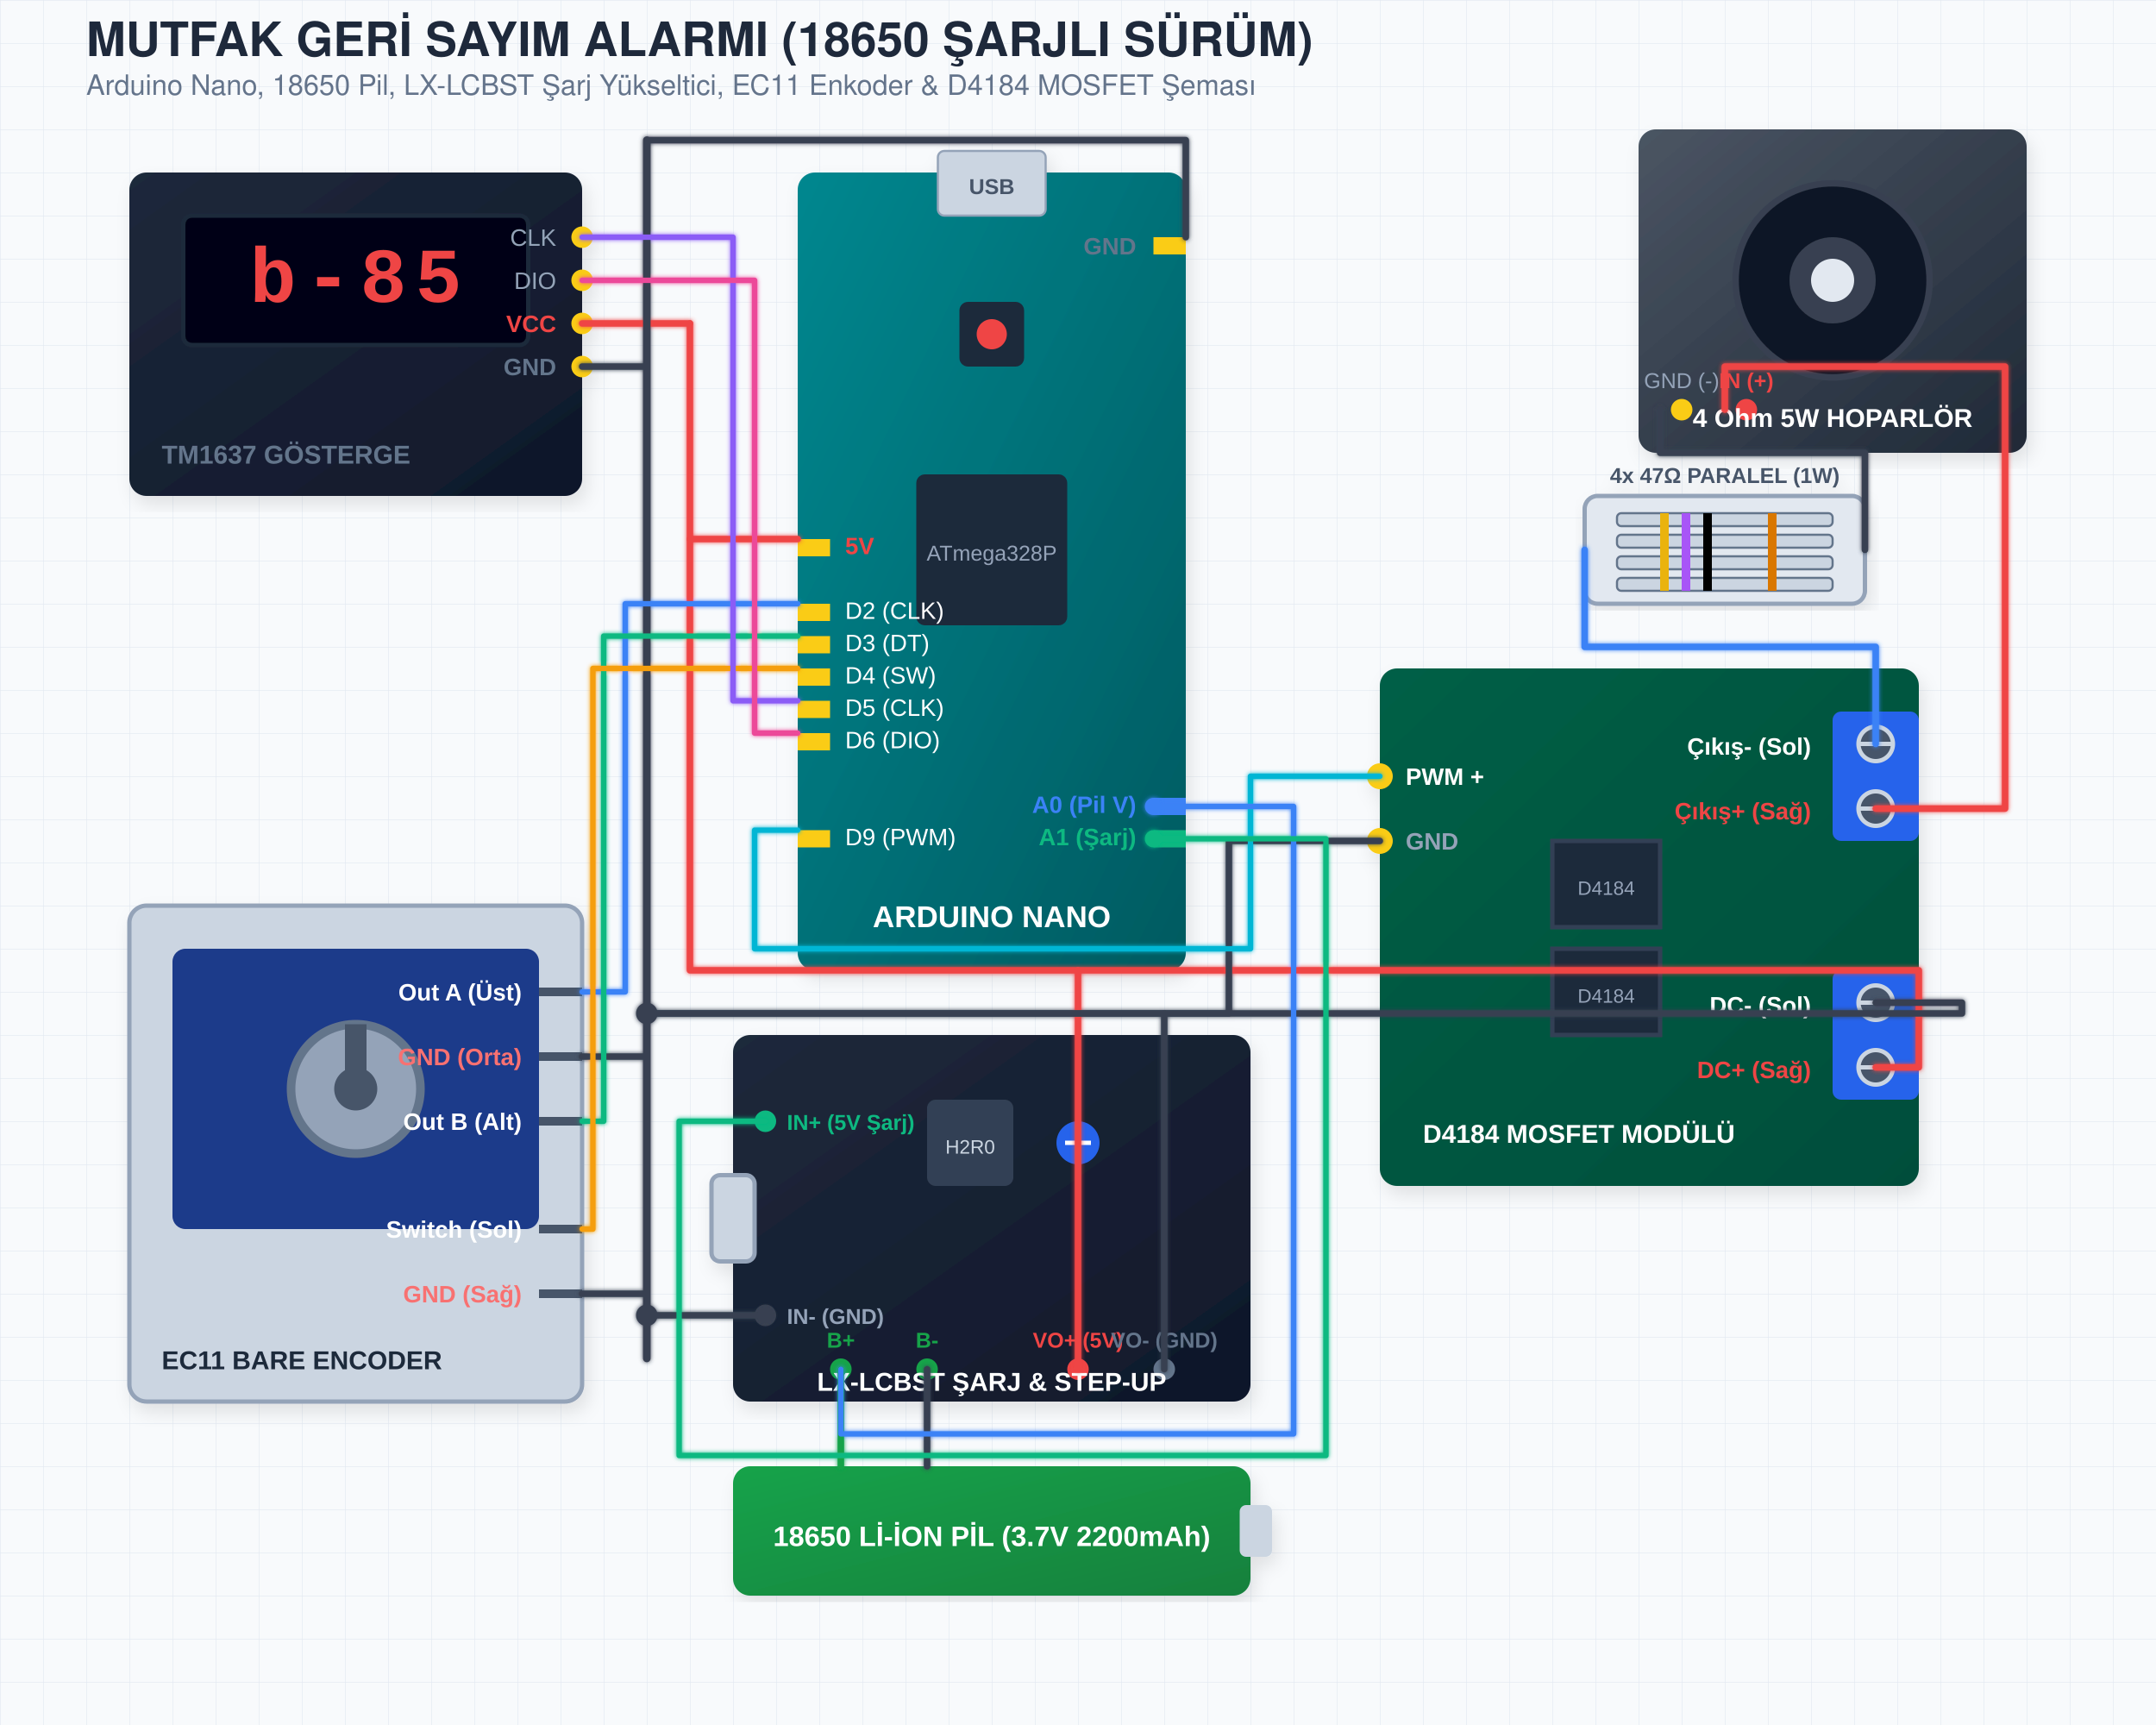
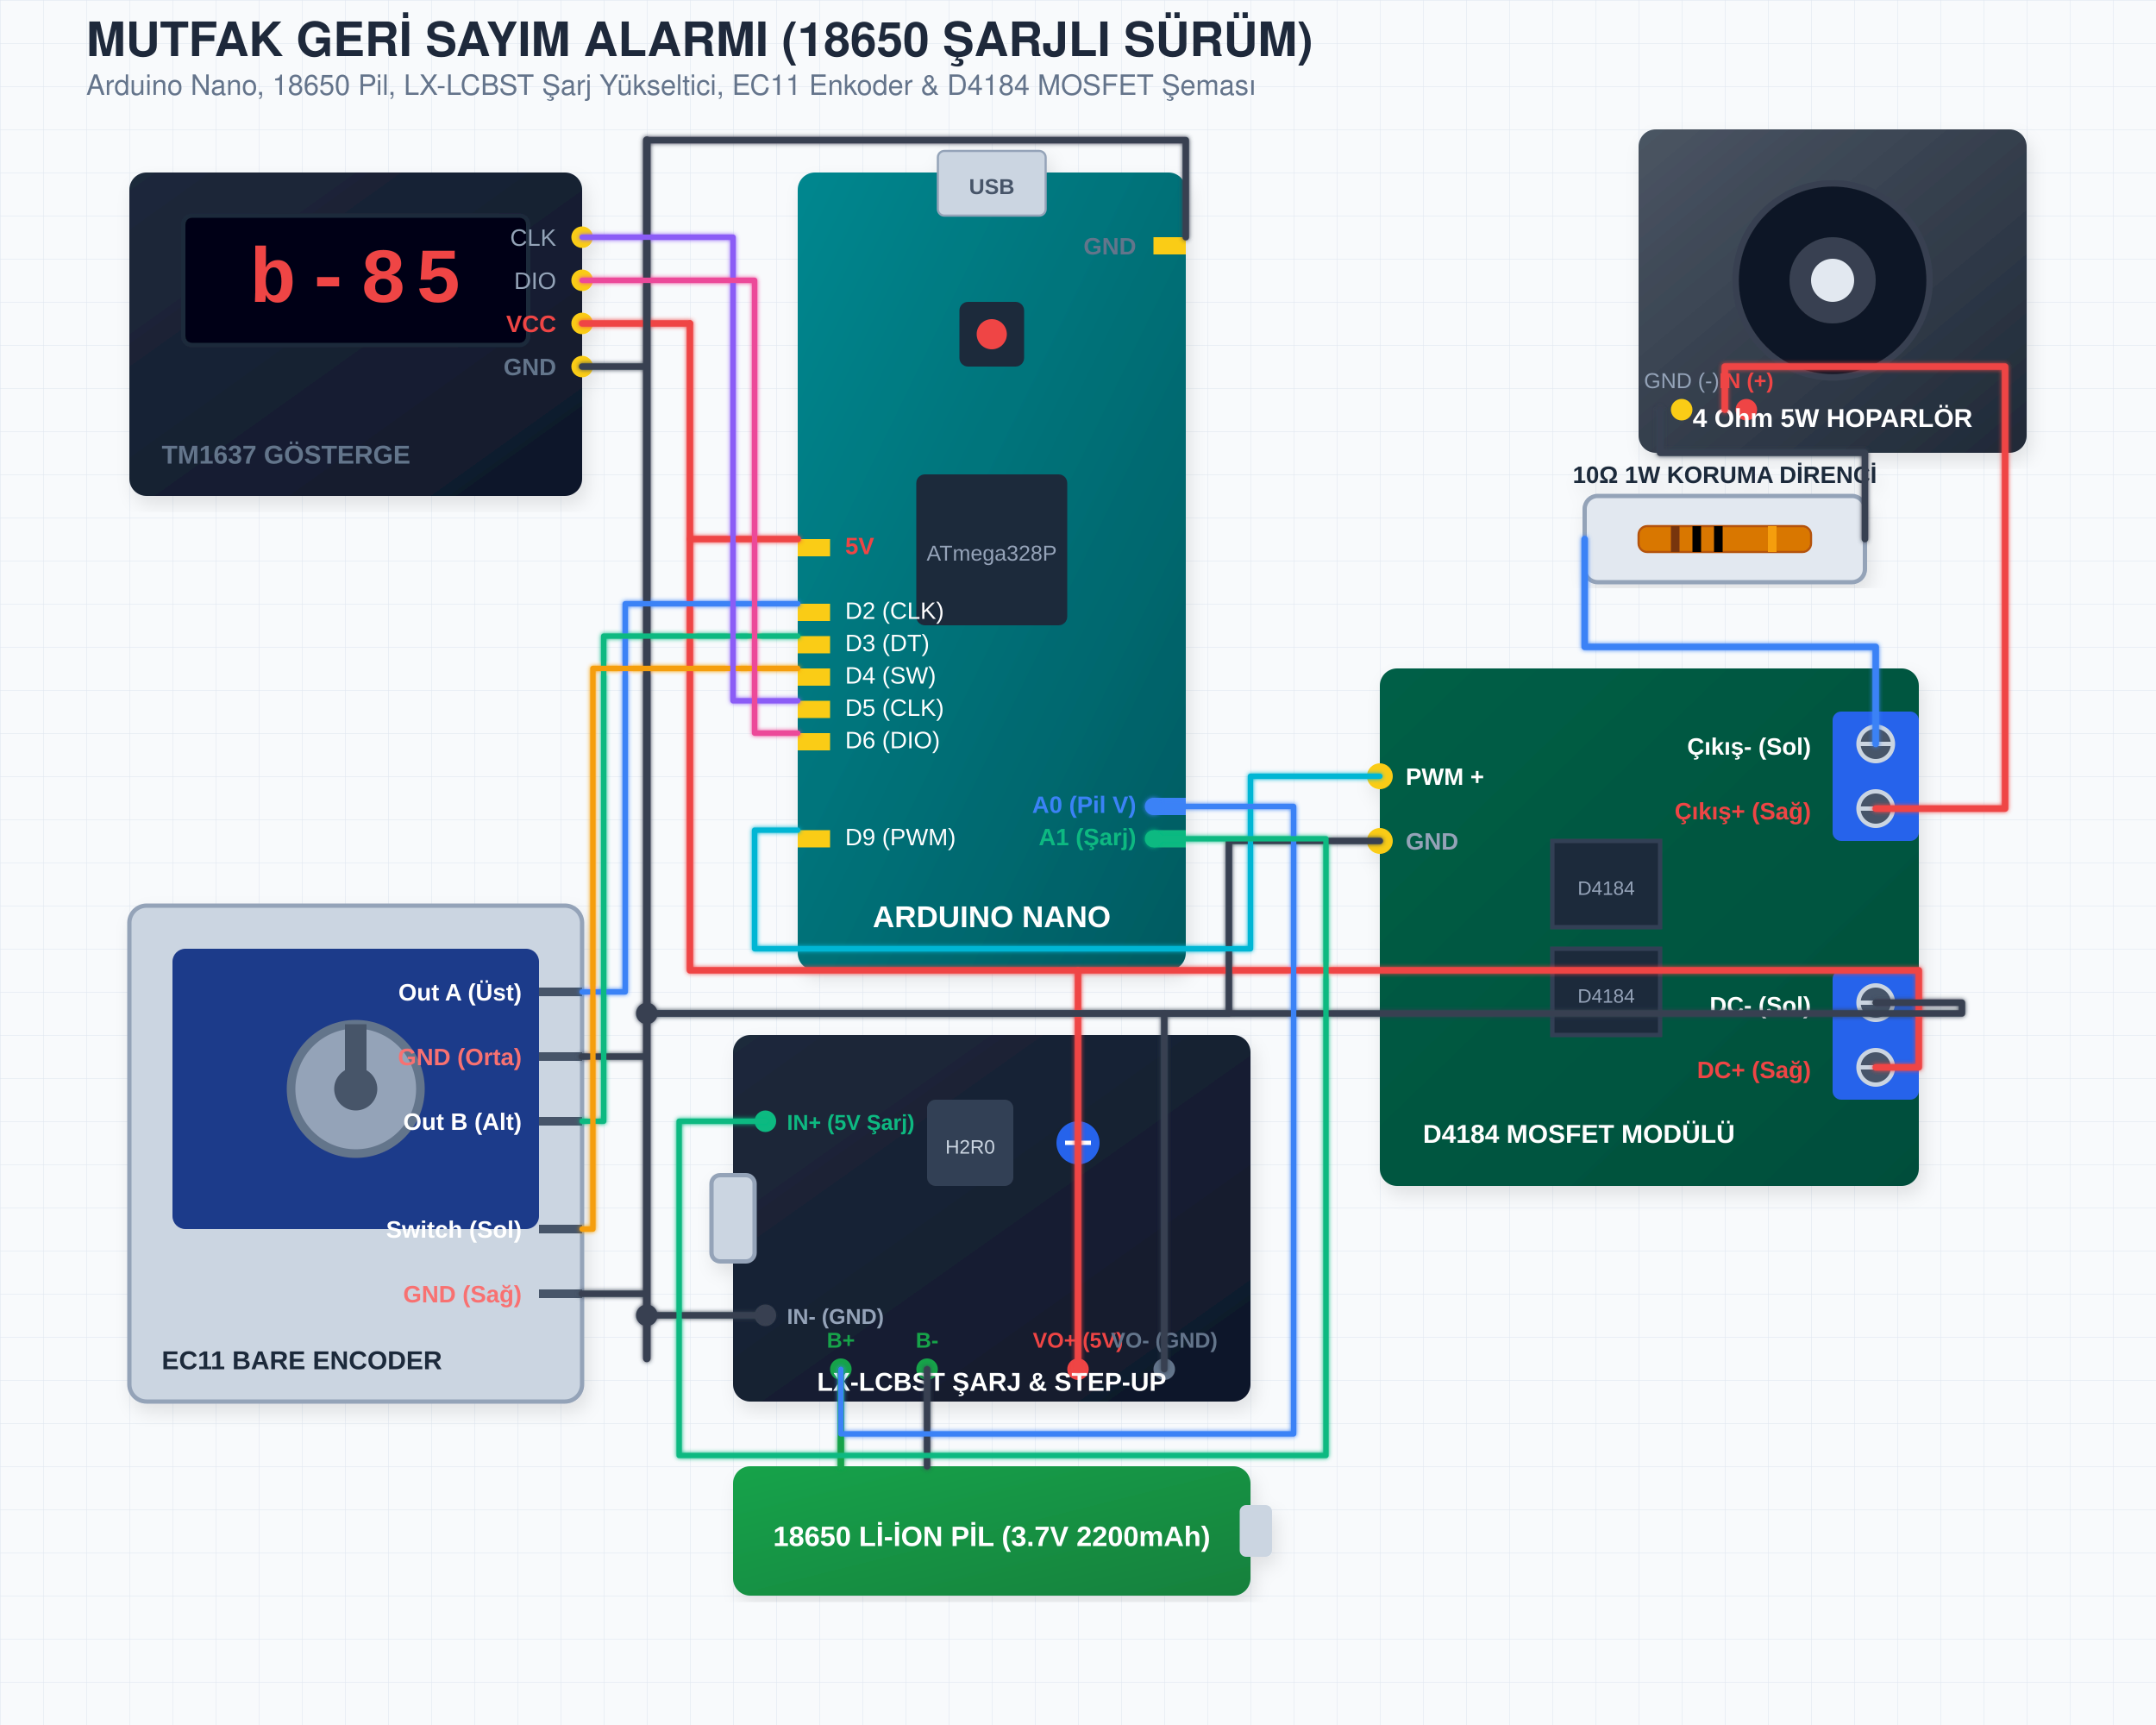
<svg xmlns="http://www.w3.org/2000/svg" viewBox="0 0 1000 800" width="100%" height="100%">
  <defs>
    <filter id="shadow" x="-5%" y="-5%" width="110%" height="110%">
      <feDropShadow dx="2" dy="4" stdDeviation="4" flood-opacity="0.1" />
    </filter>
    <filter id="wire-glow" x="-10%" y="-10%" width="120%" height="120%">
      <feGaussianBlur stdDeviation="1" result="blur" />
      <feMerge>
        <feMergeNode in="blur" />
        <feMergeNode in="SourceGraphic" />
      </feMerge>
    </filter>
    <linearGradient id="arduino-grad" x1="0%" y1="0%" x2="100%" y2="100%">
      <stop offset="0%" stop-color="#00878F" />
      <stop offset="100%" stop-color="#005A60" />
    </linearGradient>
    <linearGradient id="display-grad" x1="0%" y1="0%" x2="100%" y2="100%">
      <stop offset="0%" stop-color="#1e293b" />
      <stop offset="100%" stop-color="#0f172a" />
    </linearGradient>
    <linearGradient id="encoder-grad" x1="0%" y1="0%" x2="100%" y2="100%">
      <stop offset="0%" stop-color="#3b82f6" />
      <stop offset="100%" stop-color="#1d4ed8" />
    </linearGradient>
    <linearGradient id="mosfet-grad" x1="0%" y1="0%" x2="100%" y2="100%">
      <stop offset="0%" stop-color="#065f46" />
      <stop offset="100%" stop-color="#064e3b" />
    </linearGradient>
    <linearGradient id="speaker-grad" x1="0%" y1="0%" x2="100%" y2="100%">
      <stop offset="0%" stop-color="#4b5563" />
      <stop offset="100%" stop-color="#1f2937" />
    </linearGradient>
    <linearGradient id="battery-grad" x1="0%" y1="0%" x2="100%" y2="100%">
      <stop offset="0%" stop-color="#16a34a" />
      <stop offset="100%" stop-color="#15803d" />
    </linearGradient>
    <linearGradient id="lxlcbst-grad" x1="0%" y1="0%" x2="100%" y2="100%">
      <stop offset="0%" stop-color="#1e293b" />
      <stop offset="100%" stop-color="#0f172a" />
    </linearGradient>
    <pattern id="grid" width="20" height="20" patternUnits="userSpaceOnUse">
      <path d="M 20 0 L 0 0 0 20" fill="none" stroke="#e2e8f0" stroke-width="0.5" />
    </pattern>
  </defs>
  <rect width="100%" height="100%" fill="#f8fafc" />
  <rect width="100%" height="100%" fill="url(#grid)" />
  <g transform="translate(40, 26)">
    <text x="0" y="0" font-family="Segoe UI, Helvetica, sans-serif" font-size="22" font-weight="bold" fill="#1e293b">MUTFAK GERİ SAYIM ALARMI (18650 ŞARJLI SÜRÜM)</text>
    <text x="0" y="18" font-family="Segoe UI, Helvetica, sans-serif" font-size="13" fill="#64748b">Arduino Nano, 18650 Pil, LX-LCBST Şarj Yükseltici, EC11 Enkoder &amp; D4184 MOSFET Şeması</text>
  </g>
  <g id="tm1637" transform="translate(60, 80)" filter="url(#shadow)">
    <rect width="210" height="150" rx="8" fill="url(#display-grad)" />
    <rect x="25" y="20" width="160" height="60" rx="4" fill="#020617" stroke="#1e293b" stroke-width="2" />
    <text x="105" y="60" font-family="Courier New, monospace" font-size="36" font-weight="bold" fill="#ef4444" text-anchor="middle" letter-spacing="4">b-85</text>
    <g transform="translate(180, 10)">
      <circle cx="30" cy="20" r="5" fill="#facc15" />
      <circle cx="30" cy="40" r="5" fill="#facc15" />
      <circle cx="30" cy="60" r="5" fill="#facc15" />
      <circle cx="30" cy="80" r="5" fill="#facc15" />
      <text x="18" y="24" font-family="Segoe UI, Arial" font-size="11" fill="#94a3b8" text-anchor="end">CLK</text>
      <text x="18" y="44" font-family="Segoe UI, Arial" font-size="11" fill="#94a3b8" text-anchor="end">DIO</text>
      <text x="18" y="64" font-family="Segoe UI, Arial" font-size="11" fill="#ef4444" text-anchor="end" font-weight="bold">VCC</text>
      <text x="18" y="84" font-family="Segoe UI, Arial" font-size="11" fill="#64748b" text-anchor="end" font-weight="bold">GND</text>
    </g>
    <text x="15" y="135" font-family="Segoe UI, Arial" font-size="12" fill="#64748b" font-weight="bold">TM1637 GÖSTERGE</text>
  </g>
  <g id="arduino-nano" transform="translate(370, 80)" filter="url(#shadow)">
    <rect width="180" height="370" rx="8" fill="url(#arduino-grad)" />
    <rect x="65" y="-10" width="50" height="30" rx="3" fill="#cbd5e1" stroke="#94a3b8" stroke-width="1" />
    <text x="90" y="10" font-family="Segoe UI, Arial" font-size="10" fill="#475569" text-anchor="middle" font-weight="bold">USB</text>
    <rect x="75" y="60" width="30" height="30" rx="4" fill="#1e293b" />
    <circle cx="90" cy="75" r="7" fill="#ef4444" />
    <rect x="55" y="140" width="70" height="70" rx="4" fill="#1e293b" />
    <text x="90" y="180" font-family="Segoe UI, Arial" font-size="10" fill="#94a3b8" text-anchor="middle">ATmega328P</text>
    <g transform="translate(0, 30)">
      <rect x="0" y="140" width="15" height="8" fill="#facc15" />
      <text x="22" y="147" font-family="Segoe UI, Arial" font-size="11" fill="#ef4444" font-weight="bold">5V</text>
      <rect x="0" y="170" width="15" height="8" fill="#facc15" />
      <text x="22" y="177" font-family="Segoe UI, Arial" font-size="11" fill="#fff">D2 (CLK)</text>
      <rect x="0" y="185" width="15" height="8" fill="#facc15" />
      <text x="22" y="192" font-family="Segoe UI, Arial" font-size="11" fill="#fff">D3 (DT)</text>
      <rect x="0" y="200" width="15" height="8" fill="#facc15" />
      <text x="22" y="207" font-family="Segoe UI, Arial" font-size="11" fill="#fff">D4 (SW)</text>
      <rect x="0" y="215" width="15" height="8" fill="#facc15" />
      <text x="22" y="222" font-family="Segoe UI, Arial" font-size="11" fill="#fff">D5 (CLK)</text>
      <rect x="0" y="230" width="15" height="8" fill="#facc15" />
      <text x="22" y="237" font-family="Segoe UI, Arial" font-size="11" fill="#fff">D6 (DIO)</text>
      <rect x="0" y="275" width="15" height="8" fill="#facc15" />
      <text x="22" y="282" font-family="Segoe UI, Arial" font-size="11" fill="#fff">D9 (PWM)</text>
    </g>
    <g transform="translate(165, 30)">
      <rect x="0" y="0" width="15" height="8" fill="#facc15" />
      <text x="-8" y="8" font-family="Segoe UI, Arial" font-size="11" fill="#64748b" font-weight="bold" text-anchor="end">GND</text>
      <rect x="0" y="260" width="15" height="8" fill="#3b82f6" />
      <text x="-8" y="267" font-family="Segoe UI, Arial" font-size="11" fill="#3b82f6" font-weight="bold" text-anchor="end">A0 (Pil V)</text>
      <rect x="0" y="275" width="15" height="8" fill="#10b981" />
      <text x="-8" y="282" font-family="Segoe UI, Arial" font-size="11" fill="#10b981" font-weight="bold" text-anchor="end">A1 (Şarj)</text>
    </g>
    <text x="90" y="350" font-family="Segoe UI, Arial" font-size="14" fill="#fff" font-weight="bold" text-anchor="middle">ARDUINO NANO</text>
  </g>
  <g id="encoder" transform="translate(60, 420)" filter="url(#shadow)">
    <rect width="210" height="230" rx="8" fill="#cbd5e1" stroke="#94a3b8" stroke-width="2" />
    <rect x="20" y="20" width="170" height="130" rx="6" fill="#1e3a8a" />
    <circle cx="105" cy="85" r="30" fill="#94a3b8" stroke="#64748b" stroke-width="4" />
    <circle cx="105" cy="85" r="10" fill="#475569" />
    <rect x="100" y="55" width="10" height="25" fill="#475569" />
    <g transform="translate(190, 20)">
      <line x1="0" y1="20" x2="20" y2="20" stroke="#475569" stroke-width="4" />
      <line x1="0" y1="50" x2="20" y2="50" stroke="#475569" stroke-width="4" />
      <line x1="0" y1="80" x2="20" y2="80" stroke="#475569" stroke-width="4" />
      <text x="-8" y="24" font-family="Segoe UI, Arial" font-size="11" fill="#fff" font-weight="bold" text-anchor="end">Out A (Üst)</text>
      <text x="-8" y="54" font-family="Segoe UI, Arial" font-size="11" fill="#f87171" font-weight="bold" text-anchor="end">GND (Orta)</text>
      <text x="-8" y="84" font-family="Segoe UI, Arial" font-size="11" fill="#fff" font-weight="bold" text-anchor="end">Out B (Alt)</text>
    </g>
    <g transform="translate(190, 130)">
      <line x1="0" y1="20" x2="20" y2="20" stroke="#475569" stroke-width="4" />
      <line x1="0" y1="50" x2="20" y2="50" stroke="#475569" stroke-width="4" />
      <text x="-8" y="24" font-family="Segoe UI, Arial" font-size="11" fill="#fff" font-weight="bold" text-anchor="end">Switch (Sol)</text>
      <text x="-8" y="54" font-family="Segoe UI, Arial" font-size="11" fill="#f87171" font-weight="bold" text-anchor="end">GND (Sağ)</text>
    </g>
    <text x="15" y="215" font-family="Segoe UI, Arial" font-size="12" fill="#1e293b" font-weight="bold">EC11 BARE ENCODER</text>
  </g>
  <g id="lxlcbst" transform="translate(340, 480)" filter="url(#shadow)">
    <rect width="240" height="170" rx="8" fill="url(#lxlcbst-grad)" />
    <rect x="-10" y="65" width="20" height="40" rx="4" fill="#cbd5e1" stroke="#94a3b8" stroke-width="2" />
    <circle cx="15" cy="40" r="5" fill="#10b981" />
    <circle cx="15" cy="130" r="5" fill="#374151" />
    <text x="25" y="44" font-family="Segoe UI, Arial" font-size="10" fill="#10b981" font-weight="bold">IN+ (5V Şarj)</text>
    <text x="25" y="134" font-family="Segoe UI, Arial" font-size="10" fill="#94a3b8" font-weight="bold">IN- (GND)</text>
    <rect x="90" y="30" width="40" height="40" rx="4" fill="#334155" />
    <text x="110" y="55" font-family="Arial" font-size="9" fill="#cbd5e1" text-anchor="middle">H2R0</text>
    <circle cx="160" cy="50" r="10" fill="#2563eb" />
    <line x1="154" y1="50" x2="166" y2="50" stroke="#fff" stroke-width="2" />
    <circle cx="50" cy="155" r="5" fill="#16a34a" />
    <circle cx="90" cy="155" r="5" fill="#16a34a" />
    <text x="50" y="145" font-family="Segoe UI, Arial" font-size="10" fill="#16a34a" text-anchor="middle" font-weight="bold">B+</text>
    <text x="90" y="145" font-family="Segoe UI, Arial" font-size="10" fill="#16a34a" text-anchor="middle" font-weight="bold">B-</text>
    <circle cx="160" cy="155" r="5" fill="#ef4444" />
    <circle cx="200" cy="155" r="5" fill="#64748b" />
    <text x="160" y="145" font-family="Segoe UI, Arial" font-size="10" fill="#ef4444" text-anchor="middle" font-weight="bold">VO+ (5V)</text>
    <text x="200" y="145" font-family="Segoe UI, Arial" font-size="10" fill="#64748b" text-anchor="middle" font-weight="bold">VO- (GND)</text>
    <text x="120" y="165" font-family="Segoe UI, Arial" font-size="12" fill="#fff" font-weight="bold" text-anchor="middle">LX-LCBST ŞARJ &amp; STEP-UP</text>
  </g>
  <g id="battery" transform="translate(340, 680)" filter="url(#shadow)">
    <rect width="240" height="60" rx="8" fill="url(#battery-grad)" />
    <rect x="235" y="18" width="15" height="24" rx="3" fill="#cbd5e1" />
    <text x="120" y="37" font-family="Segoe UI, Arial" font-size="13" fill="#fff" font-weight="bold" text-anchor="middle">18650 Lİ-İON PİL (3.7V 2200mAh)</text>
  </g>
  <g id="mosfet" transform="translate(640, 310)" filter="url(#shadow)">
    <rect width="250" height="240" rx="8" fill="url(#mosfet-grad)" />
    <rect x="80" y="80" width="50" height="40" fill="#1e293b" stroke="#334155" stroke-width="2" />
    <rect x="80" y="130" width="50" height="40" fill="#1e293b" stroke="#334155" stroke-width="2" />
    <text x="105" y="105" font-family="Arial" font-size="9" fill="#94a3b8" text-anchor="middle">D4184</text>
    <text x="105" y="155" font-family="Arial" font-size="9" fill="#94a3b8" text-anchor="middle">D4184</text>
    <g transform="translate(0, 30)">
      <circle cx="0" cy="20" r="6" fill="#facc15" />
      <circle cx="0" cy="50" r="6" fill="#facc15" />
      <text x="12" y="24" font-family="Segoe UI, Arial" font-size="11" fill="#fff" font-weight="bold">PWM +</text>
      <text x="12" y="54" font-family="Segoe UI, Arial" font-size="11" fill="#94a3b8" font-weight="bold">GND</text>
    </g>
    <g transform="translate(210, 20)">
      <rect width="40" height="60" rx="4" fill="#2563eb" />
      <circle cx="20" cy="15" r="8" fill="#475569" stroke="#cbd5e1" stroke-width="2" />
      <circle cx="20" cy="45" r="8" fill="#475569" stroke="#cbd5e1" stroke-width="2" />
      <line x1="12" y1="15" x2="28" y2="15" stroke="#cbd5e1" stroke-width="2" />
      <line x1="12" y1="45" x2="28" y2="45" stroke="#cbd5e1" stroke-width="2" />
      <text x="-10" y="20" font-family="Segoe UI, Arial" font-size="11" fill="#fff" text-anchor="end" font-weight="bold">Çıkış- (Sol)</text>
      <text x="-10" y="50" font-family="Segoe UI, Arial" font-size="11" fill="#ef4444" text-anchor="end" font-weight="bold">Çıkış+ (Sağ)</text>
    </g>
    <g transform="translate(210, 140)">
      <rect width="40" height="60" rx="4" fill="#2563eb" />
      <circle cx="20" cy="15" r="8" fill="#475569" stroke="#cbd5e1" stroke-width="2" />
      <circle cx="20" cy="45" r="8" fill="#475569" stroke="#cbd5e1" stroke-width="2" />
      <line x1="12" y1="15" x2="28" y2="15" stroke="#cbd5e1" stroke-width="2" />
      <line x1="12" y1="45" x2="28" y2="45" stroke="#cbd5e1" stroke-width="2" />
      <text x="-10" y="20" font-family="Segoe UI, Arial" font-size="11" fill="#fff" text-anchor="end" font-weight="bold">DC- (Sol)</text>
      <text x="-10" y="50" font-family="Segoe UI, Arial" font-size="11" fill="#ef4444" text-anchor="end" font-weight="bold">DC+ (Sağ)</text>
    </g>
    <text x="20" y="220" font-family="Segoe UI, Arial" font-size="12" fill="#fff" font-weight="bold">D4184 MOSFET MODÜLÜ</text>
  </g>
  <g id="speaker" transform="translate(760, 60)" filter="url(#shadow)">
    <rect width="180" height="150" rx="8" fill="url(#speaker-grad)" />
    <circle cx="90" cy="70" r="45" fill="#111827" stroke="#374151" stroke-width="3" />
    <circle cx="90" cy="70" r="20" fill="#374151" />
    <circle cx="90" cy="70" r="10" fill="#e2e8f0" />
    <g transform="translate(10, 110)">
      <circle cx="10" cy="20" r="5" fill="#facc15" />
      <circle cx="40" cy="20" r="5" fill="#ef4444" />
      <text x="10" y="10" font-family="Segoe UI, Arial" font-size="10" fill="#94a3b8" text-anchor="middle">GND (-)</text>
      <text x="40" y="10" font-family="Segoe UI, Arial" font-size="10" fill="#ef4444" text-anchor="middle" font-weight="bold">IN (+)</text>
    </g>
    <text x="90" y="138" font-family="Segoe UI, Arial" font-size="12" fill="#fff" font-weight="bold" text-anchor="middle">4 Ohm 5W HOPARLÖR</text>
  </g>
  <g id="resistors" transform="translate(735, 230)" filter="url(#shadow)">
-     <rect width="130" height="50" rx="6" fill="#e2e8f0" stroke="#94a3b8" stroke-width="2" />
-     <rect x="15" y="8" width="100" height="6" rx="2" fill="#cbd5e1" stroke="#64748b" />
-     <rect x="15" y="18" width="100" height="6" rx="2" fill="#cbd5e1" stroke="#64748b" />
-     <rect x="15" y="28" width="100" height="6" rx="2" fill="#cbd5e1" stroke="#64748b" />
-     <rect x="15" y="38" width="100" height="6" rx="2" fill="#cbd5e1" stroke="#64748b" />
-     <rect x="35" y="8" width="4" height="36" fill="#eab308" />
-     <rect x="45" y="8" width="4" height="36" fill="#a855f7" />
-     <rect x="55" y="8" width="4" height="36" fill="#000" />
-     <rect x="85" y="8" width="4" height="36" fill="#d97706" />
-     <text x="65" y="-6" font-family="Segoe UI, Arial" font-size="10" fill="#475569" font-weight="bold" text-anchor="middle">4x 47Ω PARALEL (1W)</text>
+     <rect width="130" height="40" rx="6" fill="#e2e8f0" stroke="#94a3b8" stroke-width="2" />
+     <rect x="25" y="14" width="80" height="12" rx="4" fill="#d97706" stroke="#b45309" />
+     <rect x="40" y="14" width="4" height="12" fill="#78350f" />
+     <rect x="50" y="14" width="4" height="12" fill="#000000" />
+     <rect x="60" y="14" width="4" height="12" fill="#000000" />
+     <rect x="85" y="14" width="4" height="12" fill="#f59e0b" />
+     <text x="65" y="-6" font-family="Segoe UI, Arial" font-size="11" fill="#1e293b" font-weight="bold" text-anchor="middle">10Ω 1W KORUMA DİRENCİ</text>
  </g>
  <g id="wires" stroke-linecap="round" stroke-linejoin="round" filter="url(#wire-glow)">
    <path d="M 500,635 L 500,450 L 320,450 L 320,150" fill="none" stroke="#ef4444" stroke-width="3" />
    <path d="M 270,150 L 320,150" fill="none" stroke="#ef4444" stroke-width="3" />
    <path d="M 370,250 L 320,250" fill="none" stroke="#ef4444" stroke-width="3" />
    <path d="M 870,495 L 890,495 L 890,450 L 500,450" fill="none" stroke="#ef4444" stroke-width="3" />
    <path d="M 300,65 L 300,630" fill="none" stroke="#374151" stroke-width="3.5" />
    <path d="M 300,65 L 550,65 L 550,110" fill="none" stroke="#374151" stroke-width="3" />
    <path d="M 270,170 L 300,170" fill="none" stroke="#374151" stroke-width="3" />
    <path d="M 270,490 L 300,490" fill="none" stroke="#374151" stroke-width="3" />
    <path d="M 270,600 L 300,600" fill="none" stroke="#374151" stroke-width="3" />
    <path d="M 355,610 L 300,610" fill="none" stroke="#374151" stroke-width="3" />
    <circle cx="300" cy="610" r="5" fill="#374151" />
    <circle cx="355" cy="610" r="4" fill="#374151" />
    <path d="M 540,635 L 540,470 L 300,470" fill="none" stroke="#374151" stroke-width="3" />
    <circle cx="300" cy="470" r="5" fill="#374151" />
    <path d="M 640,390 L 570,390 L 570,470 L 300,470" fill="none" stroke="#374151" stroke-width="3" />
    <path d="M 870,465 L 910,465 L 910,470 L 540,470" fill="none" stroke="#374151" stroke-width="3" />
    <path d="M 270,460 L 290,460 L 290,280 L 370,280" fill="none" stroke="#3b82f6" stroke-width="2.5" />
    <path d="M 270,520 L 280,520 L 280,295 L 370,295" fill="none" stroke="#10b981" stroke-width="2.5" />
    <path d="M 270,570 L 275,570 L 275,310 L 370,310" fill="none" stroke="#f59e0b" stroke-width="2.5" />
    <path d="M 270,110 L 340,110 L 340,325 L 370,325" fill="none" stroke="#8b5cf6" stroke-width="2.5" />
    <path d="M 270,130 L 350,130 L 350,340 L 370,340" fill="none" stroke="#ec4899" stroke-width="2.5" />
    <path d="M 640,360 L 580,360 L 580,440 L 350,440 L 350,385 L 370,385" fill="none" stroke="#06b6d4" stroke-width="2.5" />
    <path d="M 390,680 L 390,635" fill="none" stroke="#16a34a" stroke-width="3" />
    <path d="M 430,680 L 430,635" fill="none" stroke="#374151" stroke-width="3" />
    <path d="M 390,635 L 390,665 L 600,665 L 600,374 L 535,374" fill="none" stroke="#3b82f6" stroke-width="2.5" />
    <circle cx="535" cy="374" r="4" fill="#3b82f6" />
    <path d="M 355,520 L 315,520 L 315,675 L 615,675 L 615,389 L 535,389" fill="none" stroke="#10b981" stroke-width="2.5" />
    <circle cx="535" cy="389" r="4" fill="#10b981" />
    <path d="M 870,375 L 930,375 L 930,170 L 800,170 L 800,190" fill="none" stroke="#ef4444" stroke-width="3" />
-     <path d="M 870,345 L 870,300 L 735,300 L 735,255" fill="none" stroke="#3b82f6" stroke-width="3" />
-     <path d="M 865,255 L 865,210 L 770,210 L 770,190" fill="none" stroke="#374151" stroke-width="3" />
+     <path d="M 870,345 L 870,300 L 735,300 L 735,250" fill="none" stroke="#3b82f6" stroke-width="3" />
+     <path d="M 865,250 L 865,210 L 770,210 L 770,190" fill="none" stroke="#374151" stroke-width="3" />
  </g>
</svg>
